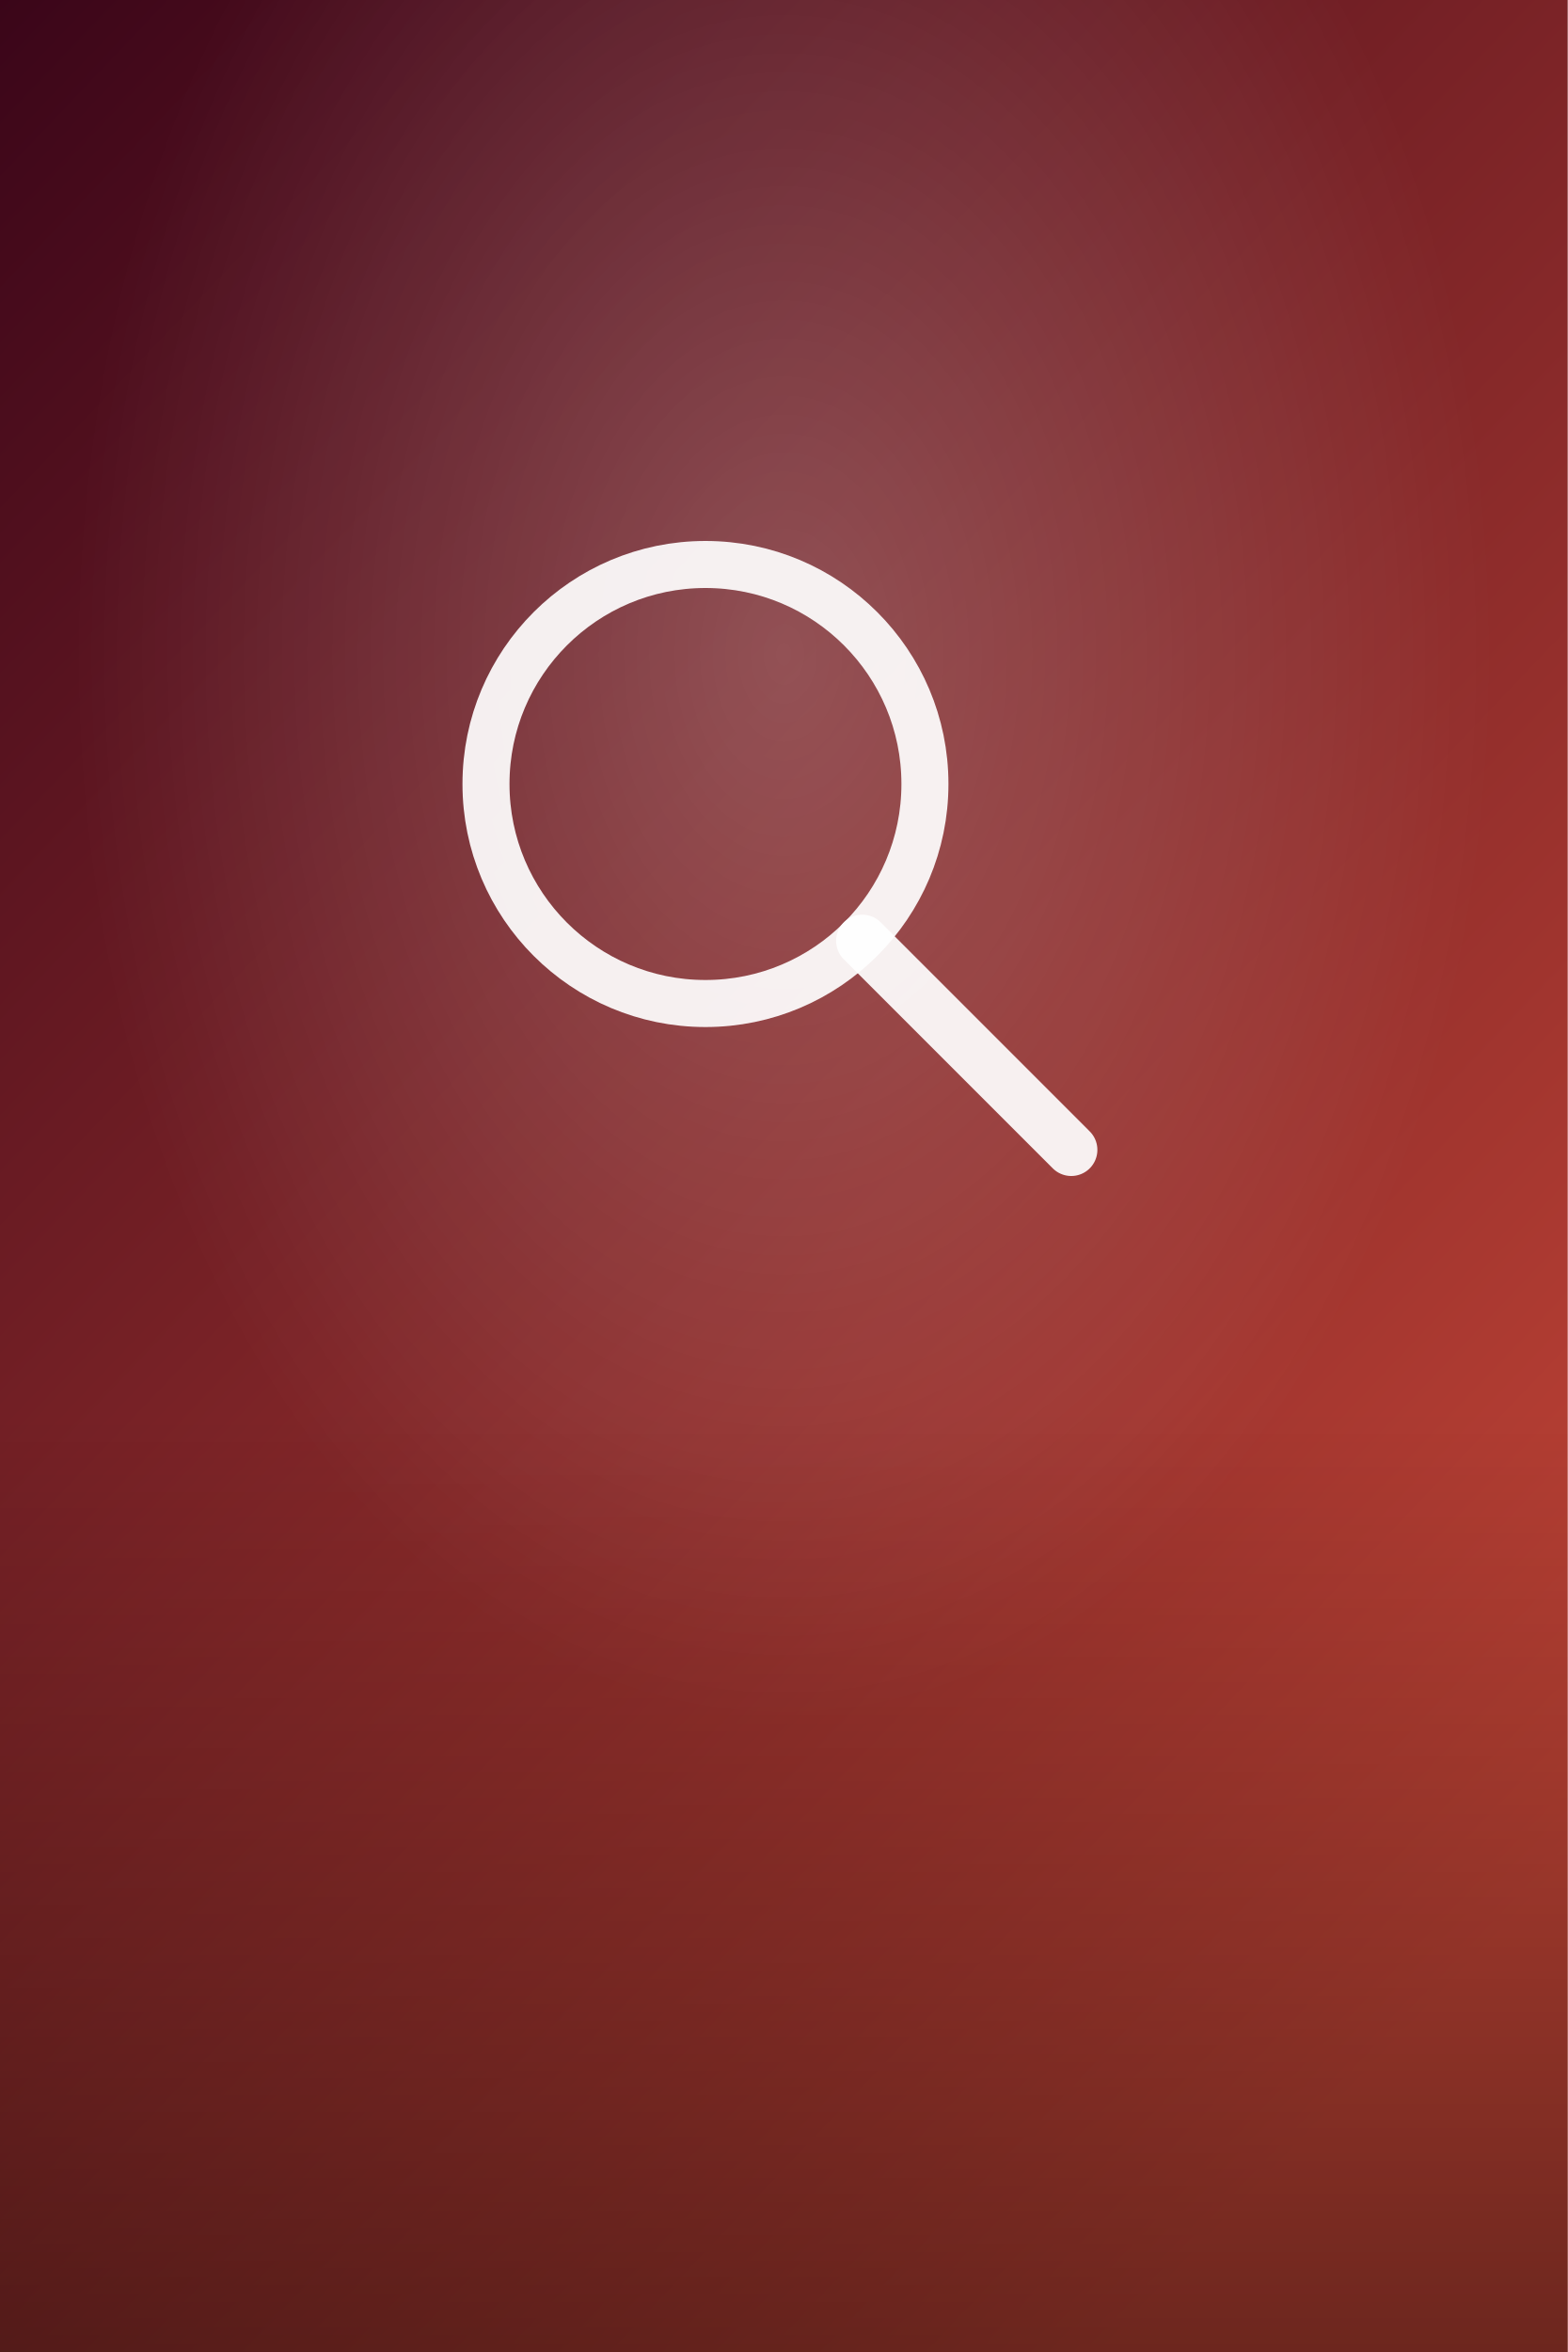
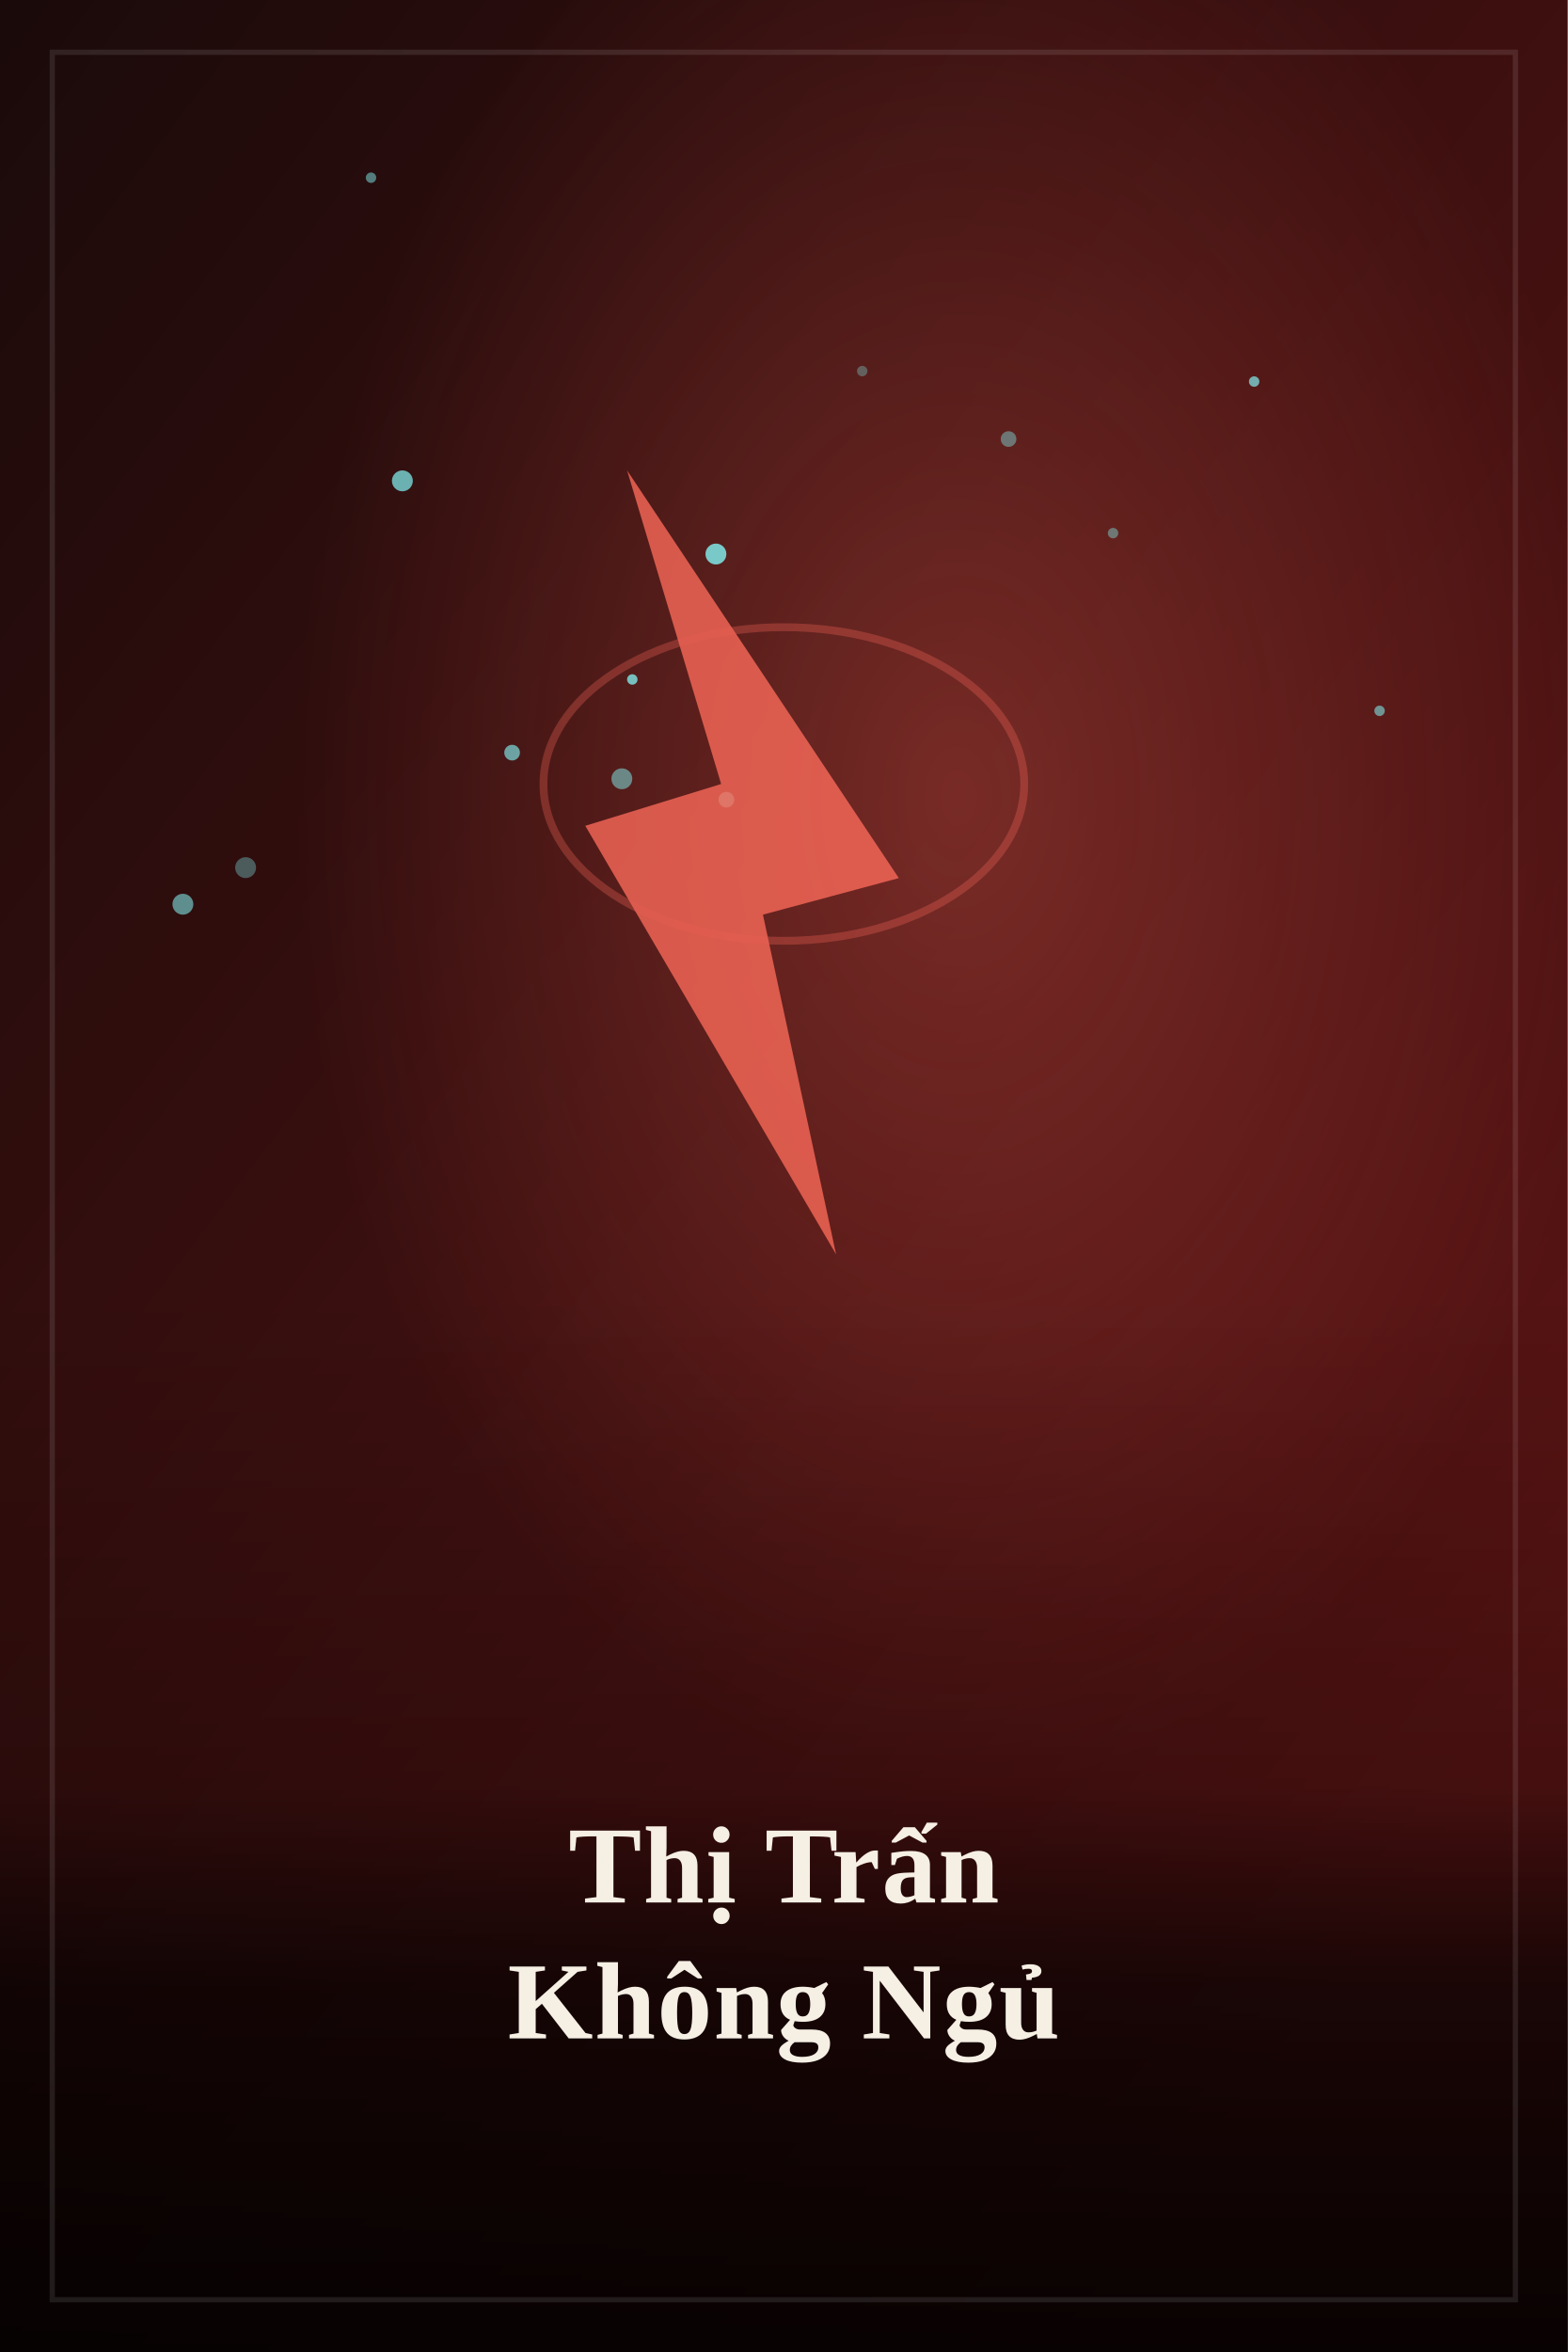
<svg xmlns="http://www.w3.org/2000/svg" viewBox="0 0 300 450">
  <defs>
-     <linearGradient id="bg2" x1="0" y1="0" x2="0.7" y2="1">
-       <stop offset="0%" stop-color="#3A0519" />
-       <stop offset="100%" stop-color="#C44536" />
+     <linearGradient id="bg" x1="0" y1="0" x2="0.79" y2="0.9">
+       <stop offset="0%" stop-color="#1A0A0A" />
+       <stop offset="100%" stop-color="#5C1414" />
    </linearGradient>
-     <radialGradient id="sp2" cx="50%" cy="28%" r="75%">
-       <stop offset="0%" stop-color="#ffffff" stop-opacity="0.22" />
-       <stop offset="60%" stop-color="#ffffff" stop-opacity="0" />
+     <radialGradient id="glow" cx="61%" cy="34%" r="70%">
+       <stop offset="0%" stop-color="#FF6B5B" stop-opacity="0.30" />
+       <stop offset="60%" stop-color="#FF6B5B" stop-opacity="0" />
    </radialGradient>
-     <linearGradient id="vg2" x1="0" y1="0" x2="0" y2="1">
-       <stop offset="60%" stop-color="#000000" stop-opacity="0" />
-       <stop offset="100%" stop-color="#000000" stop-opacity="0.45" />
+     <linearGradient id="vig" x1="0" y1="0" x2="0" y2="1">
+       <stop offset="55%" stop-color="#000" stop-opacity="0" />
+       <stop offset="100%" stop-color="#000" stop-opacity="0.55" />
+     </linearGradient>
+     <linearGradient id="fade" x1="0" y1="0" x2="0" y2="1">
+       <stop offset="0%" stop-color="#000" stop-opacity="0" />
+       <stop offset="35%" stop-color="#000" stop-opacity="0.55" />
+       <stop offset="100%" stop-color="#000" stop-opacity="0.78" />
    </linearGradient>
  </defs>
-   <rect width="300" height="450" fill="url(#bg2)" />
-   <rect width="300" height="450" fill="url(#sp2)" />
-   <g transform="translate(0,0)">
-     <circle cx="135" cy="150" r="42" fill="none" stroke="#fff" stroke-width="9" opacity="0.92" />
-     <line x1="165" y1="180" x2="205" y2="220" stroke="#fff" stroke-width="10" stroke-linecap="round" opacity="0.92" />
+   <rect width="300" height="450" fill="url(#bg)" />
+   <rect width="300" height="450" fill="url(#glow)" />
+   <circle cx="47" cy="166" r="2" fill="#7FE7E7" opacity="0.36" />
+   <circle cx="264" cy="136" r="1" fill="#7FE7E7" opacity="0.59" />
+   <circle cx="121" cy="130" r="1" fill="#7FE7E7" opacity="0.8" />
+   <circle cx="35" cy="173" r="2" fill="#7FE7E7" opacity="0.59" />
+   <circle cx="193" cy="84" r="1.5" fill="#7FE7E7" opacity="0.43" />
+   <circle cx="71" cy="34" r="1" fill="#7FE7E7" opacity="0.51" />
+   <circle cx="119" cy="149" r="2" fill="#7FE7E7" opacity="0.53" />
+   <circle cx="77" cy="92" r="2" fill="#7FE7E7" opacity="0.75" />
+   <circle cx="213" cy="102" r="1" fill="#7FE7E7" opacity="0.43" />
+   <circle cx="165" cy="71" r="1" fill="#7FE7E7" opacity="0.33" />
+   <circle cx="139" cy="153" r="1.5" fill="#7FE7E7" opacity="0.57" />
+   <circle cx="98" cy="144" r="1.5" fill="#7FE7E7" opacity="0.67" />
+   <circle cx="137" cy="106" r="2" fill="#7FE7E7" opacity="0.85" />
+   <circle cx="240" cy="73" r="1" fill="#7FE7E7" opacity="0.72" />
+   <g opacity="0.85">
+     <path d="M120 90 L138 150 L112 158 L160 240 L146 175 L172 168 L120 90 Z" fill="#FF6B5B" opacity="0.9" />
+     <ellipse cx="150" cy="150" rx="46" ry="30" fill="none" stroke="#FF6B5B" stroke-width="1.5" opacity="0.35" />
  </g>
-   <rect width="300" height="450" fill="url(#vg2)" />
+   <rect width="300" height="450" fill="url(#vig)" />
+   <rect x="0" y="342" width="300" height="108" fill="url(#fade)" />
+   <text x="150" y="364" text-anchor="middle" font-family="Georgia, 'Times New Roman', serif" font-weight="700" font-size="21" fill="#f5efe4" letter-spacing="0.3">Thị Trấn</text>
+   <text x="150" y="390" text-anchor="middle" font-family="Georgia, 'Times New Roman', serif" font-weight="700" font-size="21" fill="#f5efe4" letter-spacing="0.3">Không Ngủ</text>
+   <rect x="10" y="10" width="280" height="430" fill="none" stroke="#ffffff" stroke-opacity="0.10" stroke-width="1" />
</svg>
